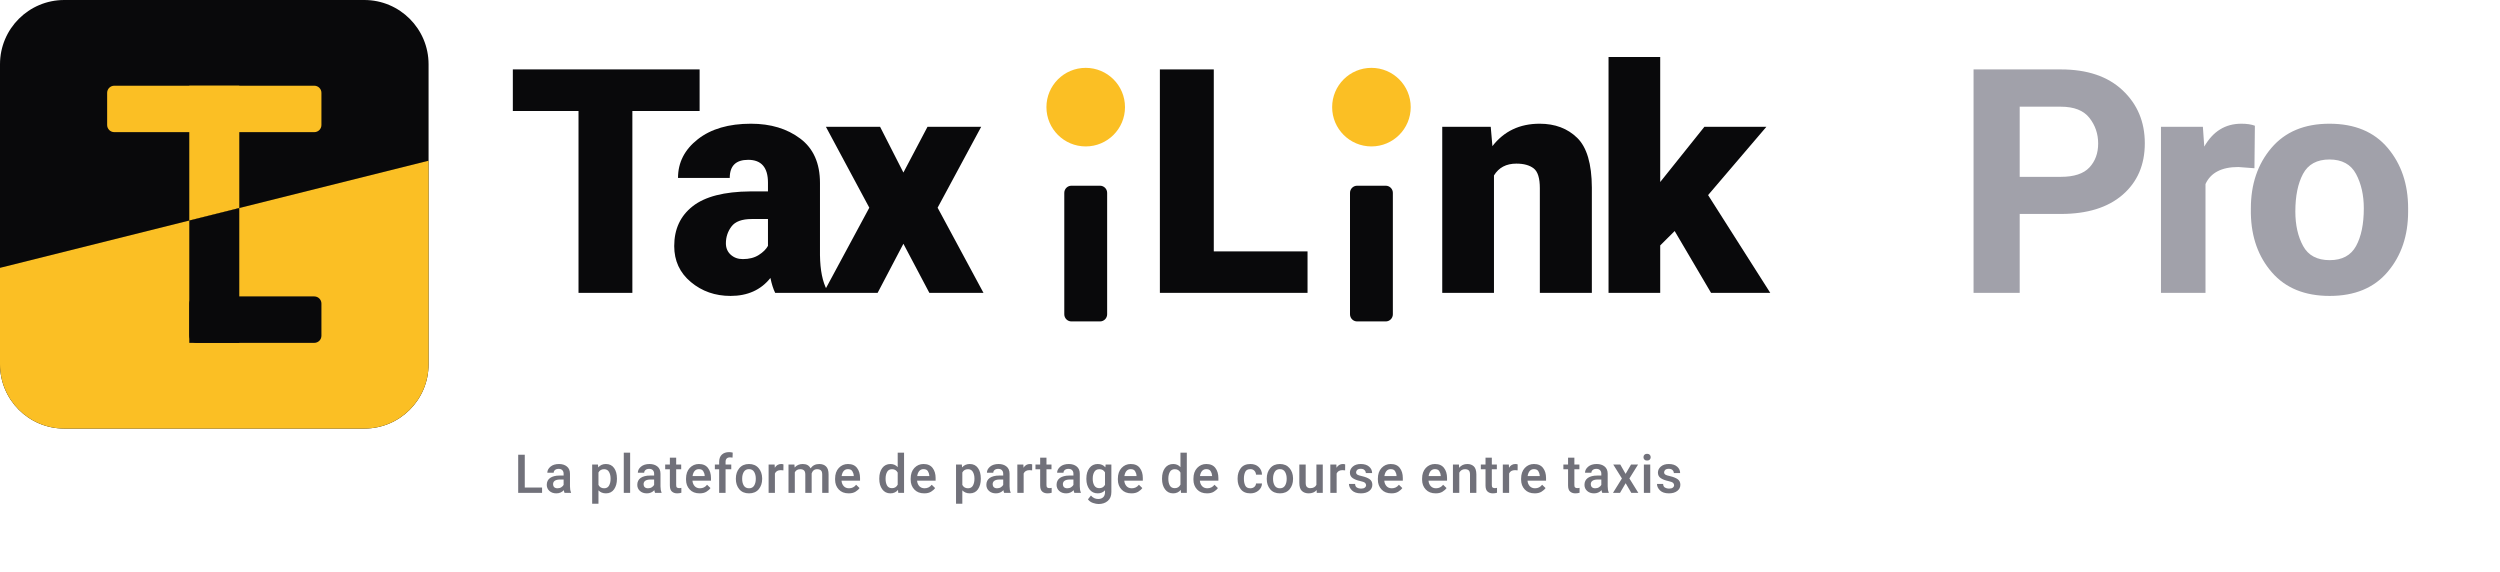
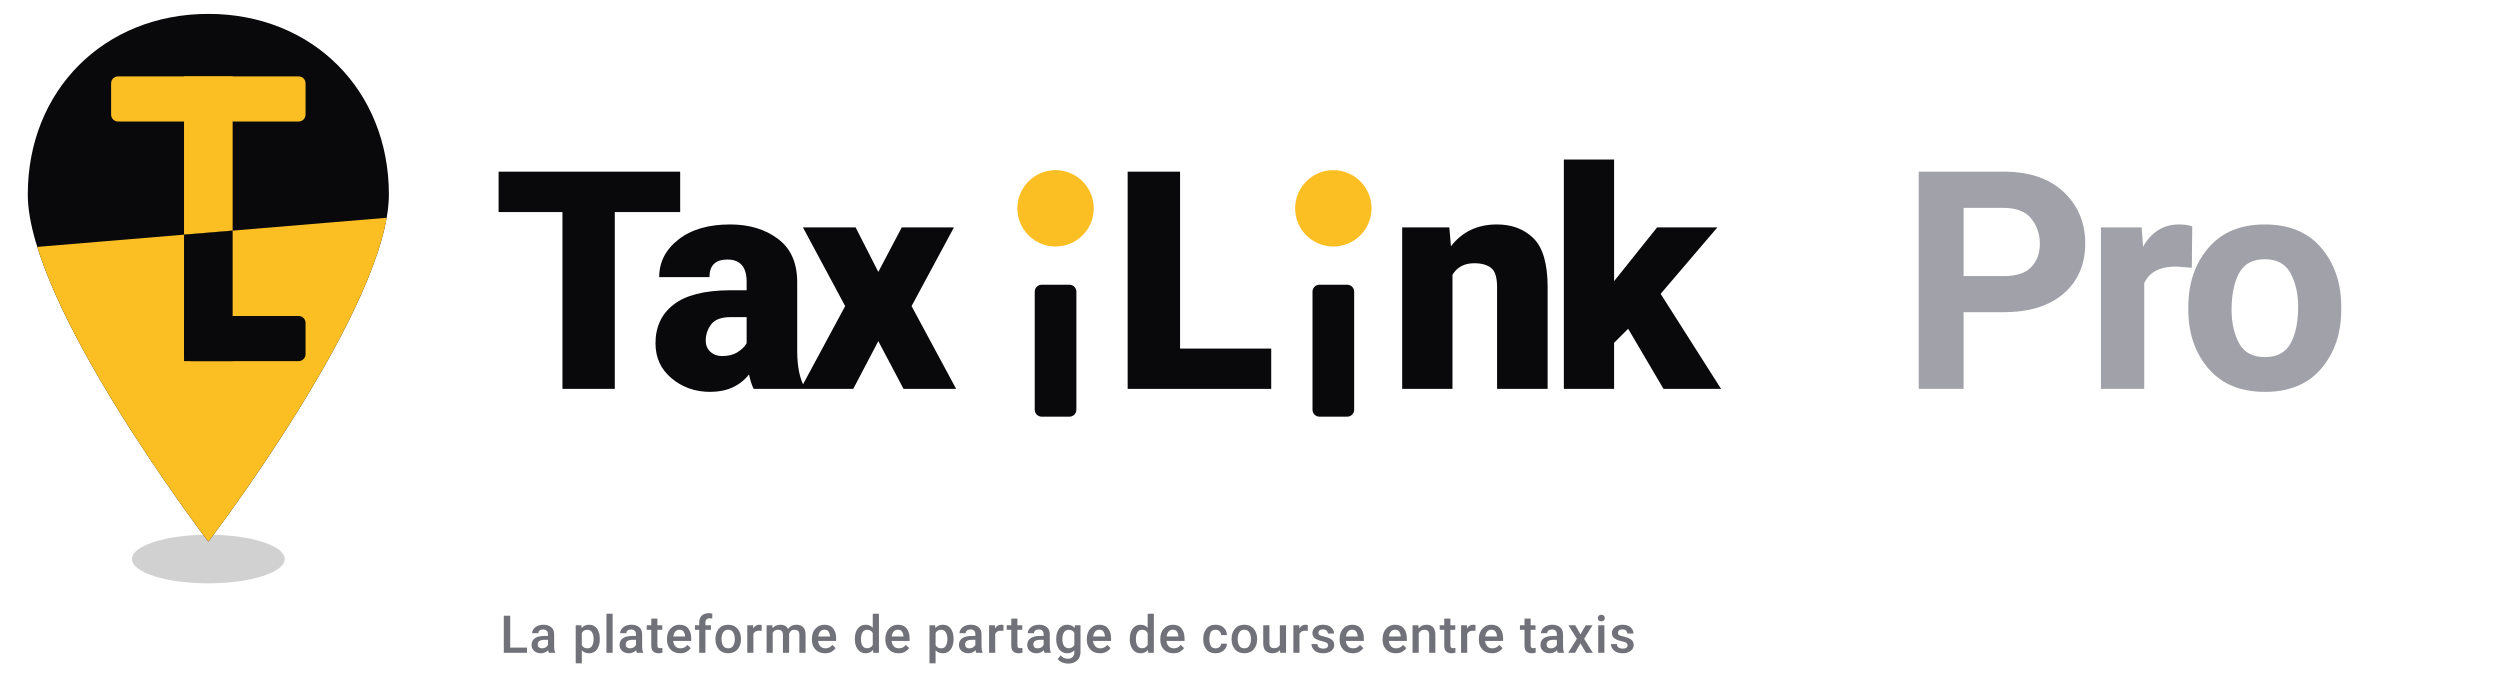
- <svg xmlns="http://www.w3.org/2000/svg" viewBox="0 0 700 160" width="700" height="160" role="img" aria-label="TaxiLink Pro — La plateforme de partage de course entre taxis">
+ <svg xmlns="http://www.w3.org/2000/svg" viewBox="0 0 720 200" width="720" height="200" role="img" aria-label="TaxiLink Pro — La plateforme de partage de course entre taxis">
  <defs>
-     <clipPath id="tlWtC">
-       <rect width="120" height="120" rx="18" />
+     <clipPath id="tlWtPin">
+       <path d="M 60 4 C 30 4 8 26 8 56 C 8 88 60 156 60 156 C 60 156 112 88 112 56 C 112 26 90 4 60 4 Z" />
    </clipPath>
    <clipPath id="tlWtZh">
-       <polygon points="0,0 120,0 120,45 0,75" />
+       <polygon points="0,0 120,0 120,62 0,72" />
    </clipPath>
    <clipPath id="tlWtZb">
-       <polygon points="0,75 120,45 120,120 0,120" />
+       <polygon points="0,72 120,62 120,160 0,160" />
    </clipPath>
  </defs>
-   <g clip-path="url(#tlWtC)">
-     <rect width="120" height="120" fill="#09090B" />
-     <polygon points="0,75 120,45 120,120 0,120" fill="#FBBF24" />
+   <ellipse cx="60" cy="161" rx="22" ry="7" fill="rgba(0,0,0,0.18)" />
+   <g clip-path="url(#tlWtPin)">
+     <rect width="120" height="160" fill="#09090B" />
+     <polygon points="0,72 120,62 120,160 0,160" fill="#FBBF24" />
    <g clip-path="url(#tlWtZh)" fill="#FBBF24">
-       <rect x="30" y="24" width="60" height="13" rx="2" />
-       <rect x="53" y="24" width="14" height="72" />
-       <rect x="53" y="83" width="37" height="13" rx="2" />
+       <rect x="32" y="22" width="56" height="13" rx="2" />
+       <rect x="53" y="22" width="14" height="82" />
+       <rect x="53" y="91" width="35" height="13" rx="2" />
    </g>
    <g clip-path="url(#tlWtZb)" fill="#09090B">
-       <rect x="30" y="24" width="60" height="13" rx="2" />
-       <rect x="53" y="24" width="14" height="72" />
-       <rect x="53" y="83" width="37" height="13" rx="2" />
+       <rect x="32" y="22" width="56" height="13" rx="2" />
+       <rect x="53" y="22" width="14" height="82" />
+       <rect x="53" y="91" width="35" height="13" rx="2" />
    </g>
  </g>
-   <g transform="translate(142, 0)">
+   <g transform="translate(142, 30)">
    <text x="0" y="82" font-family="'Plus Jakarta Sans', system-ui, -apple-system, 'Segoe UI', Roboto, sans-serif" font-size="88" font-weight="800" fill="#09090B" letter-spacing="-3.5">Tax</text>
    <circle cx="162" cy="30" r="11" fill="#FBBF24" />
    <rect x="156" y="52" width="12" height="38" rx="2" fill="#09090B" />
    <text x="178" y="82" font-family="'Plus Jakarta Sans', system-ui, -apple-system, 'Segoe UI', Roboto, sans-serif" font-size="88" font-weight="800" fill="#09090B" letter-spacing="-3.5">L</text>
    <circle cx="242" cy="30" r="11" fill="#FBBF24" />
    <rect x="236" y="52" width="12" height="38" rx="2" fill="#09090B" />
    <text x="258" y="82" font-family="'Plus Jakarta Sans', system-ui, -apple-system, 'Segoe UI', Roboto, sans-serif" font-size="88" font-weight="800" fill="#09090B" letter-spacing="-3.5">nk</text>
    <text x="405" y="82" font-family="'Plus Jakarta Sans', system-ui, -apple-system, 'Segoe UI', Roboto, sans-serif" font-size="88" font-weight="700" fill="#A1A1AA" letter-spacing="-3.5">Pro</text>
  </g>
-   <text x="144" y="138" font-family="'Plus Jakarta Sans', system-ui, -apple-system, 'Segoe UI', Roboto, sans-serif" font-size="15" font-weight="500" fill="#71717A" letter-spacing="0.3">La plateforme de partage de course entre taxis</text>
+   <text x="144" y="188" font-family="'Plus Jakarta Sans', system-ui, -apple-system, 'Segoe UI', Roboto, sans-serif" font-size="15" font-weight="500" fill="#71717A" letter-spacing="0.3">La plateforme de partage de course entre taxis</text>
</svg>
